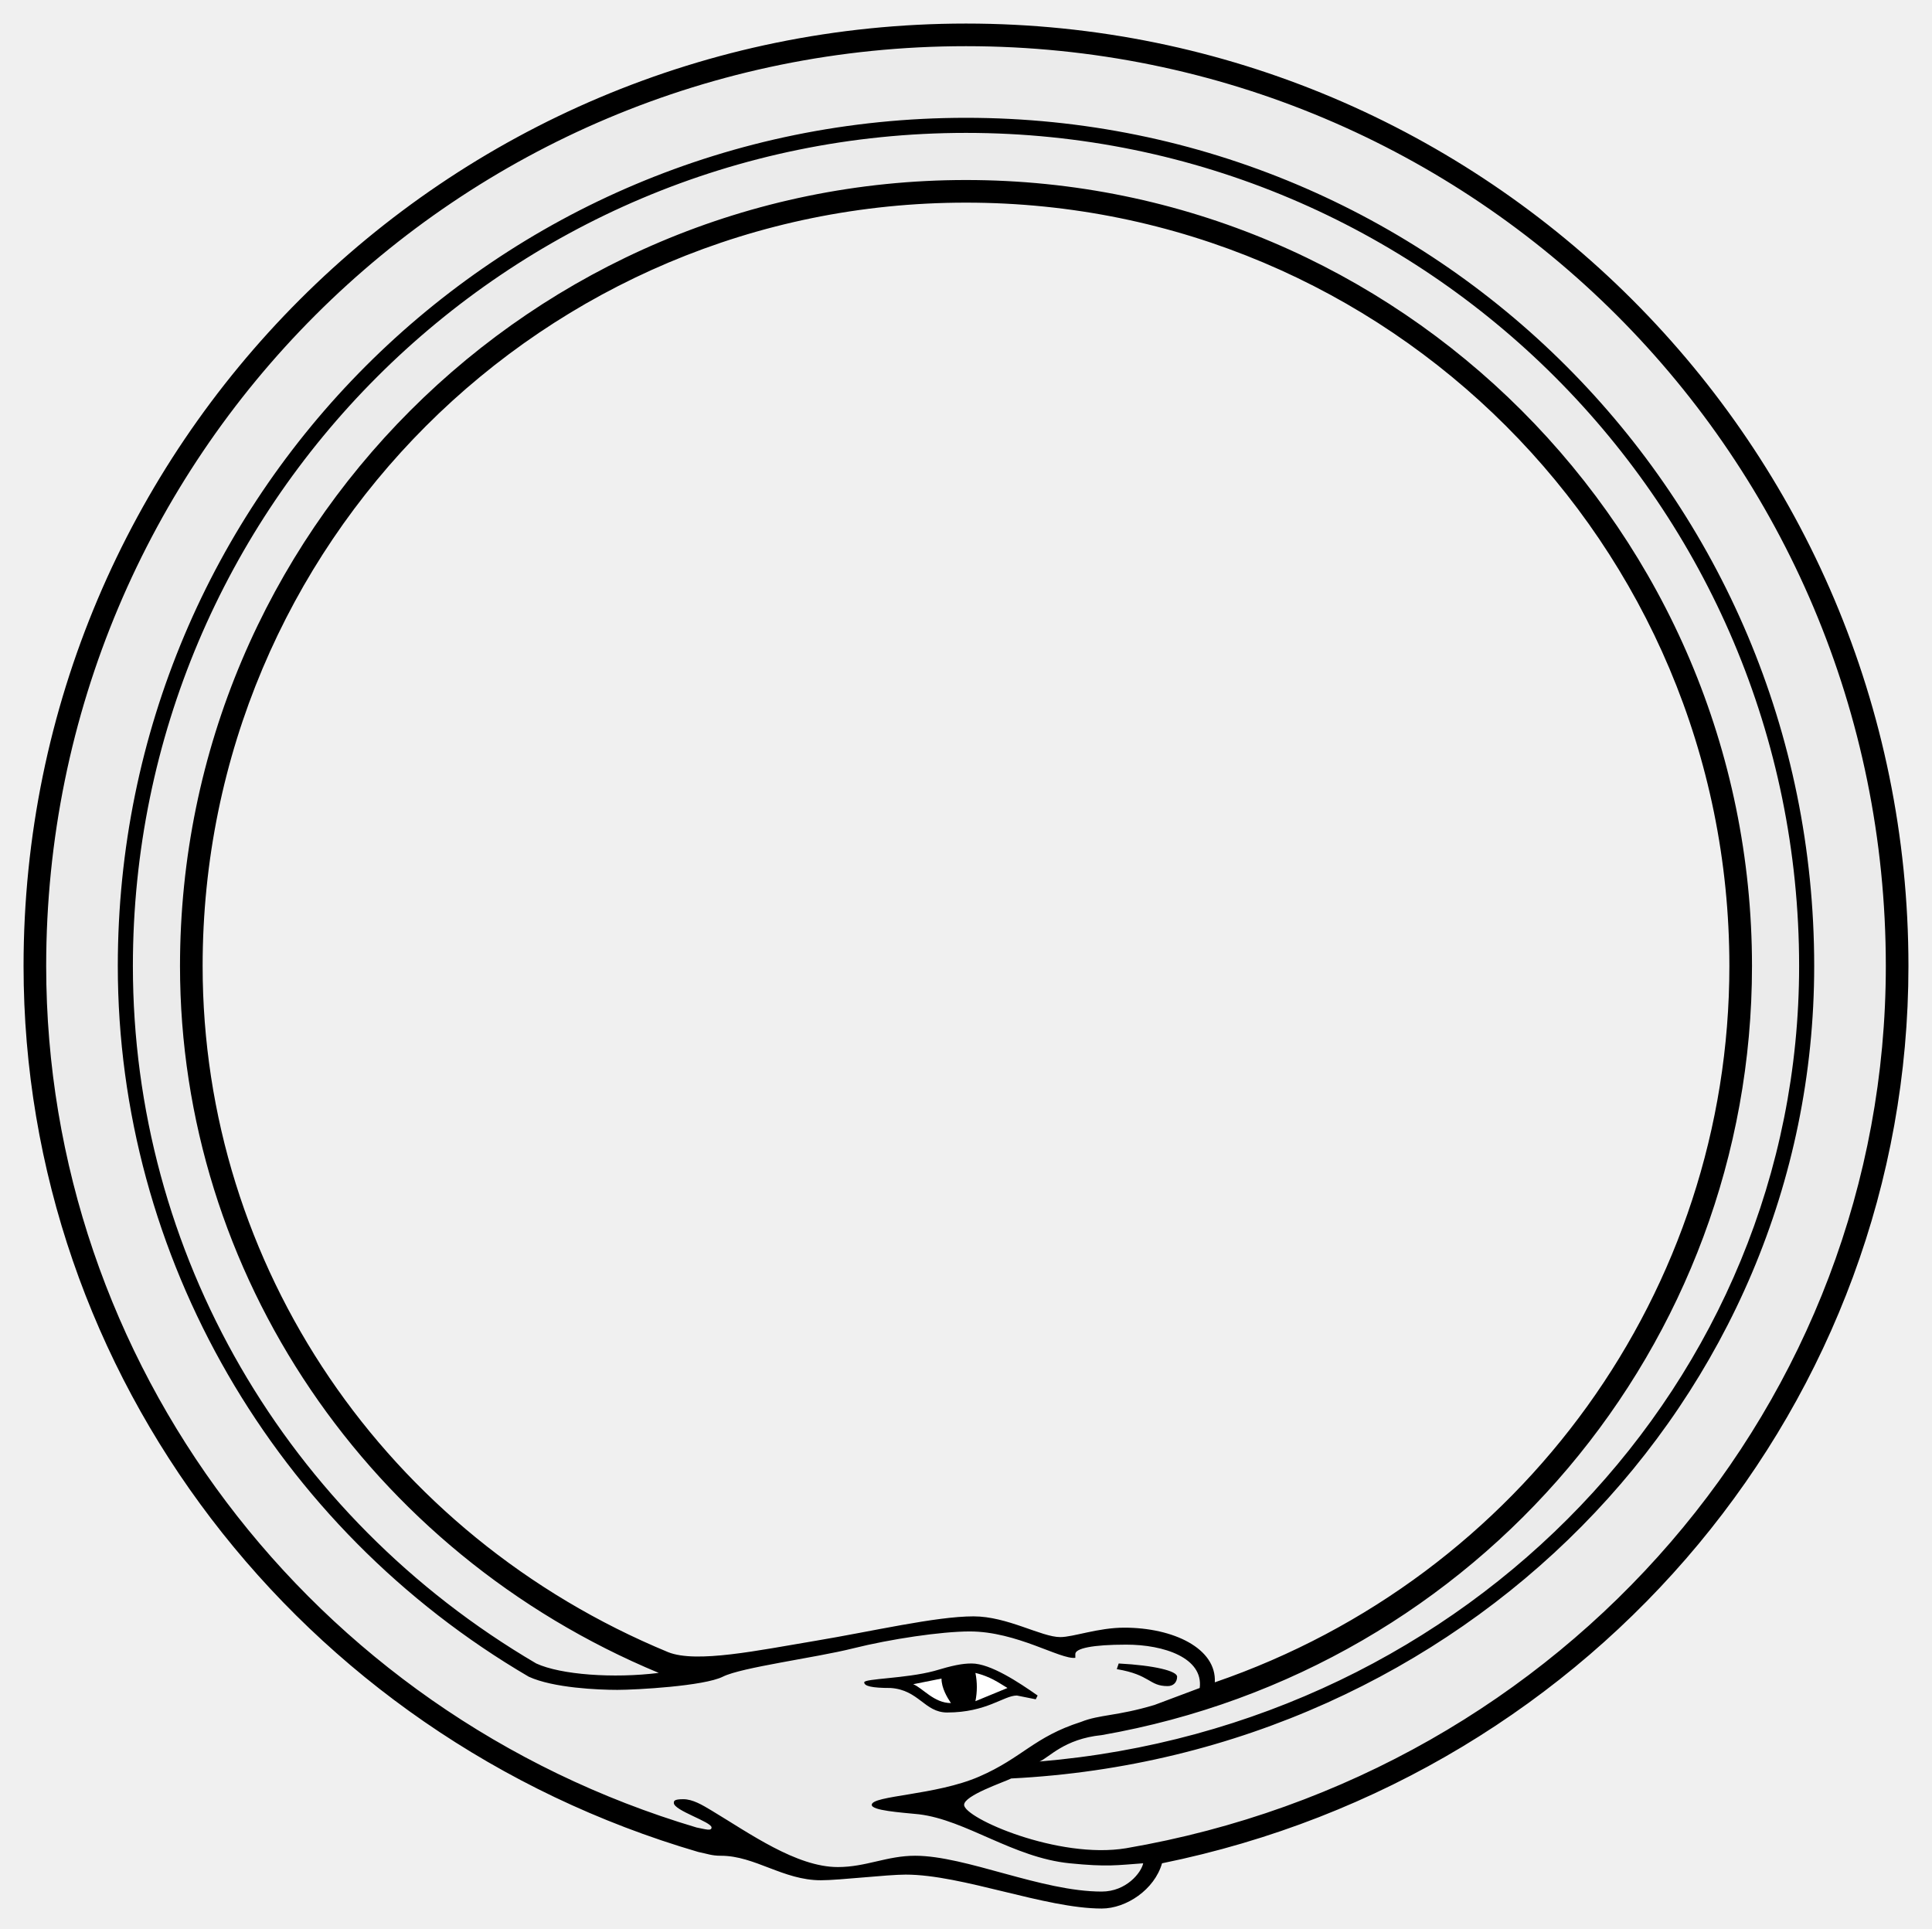
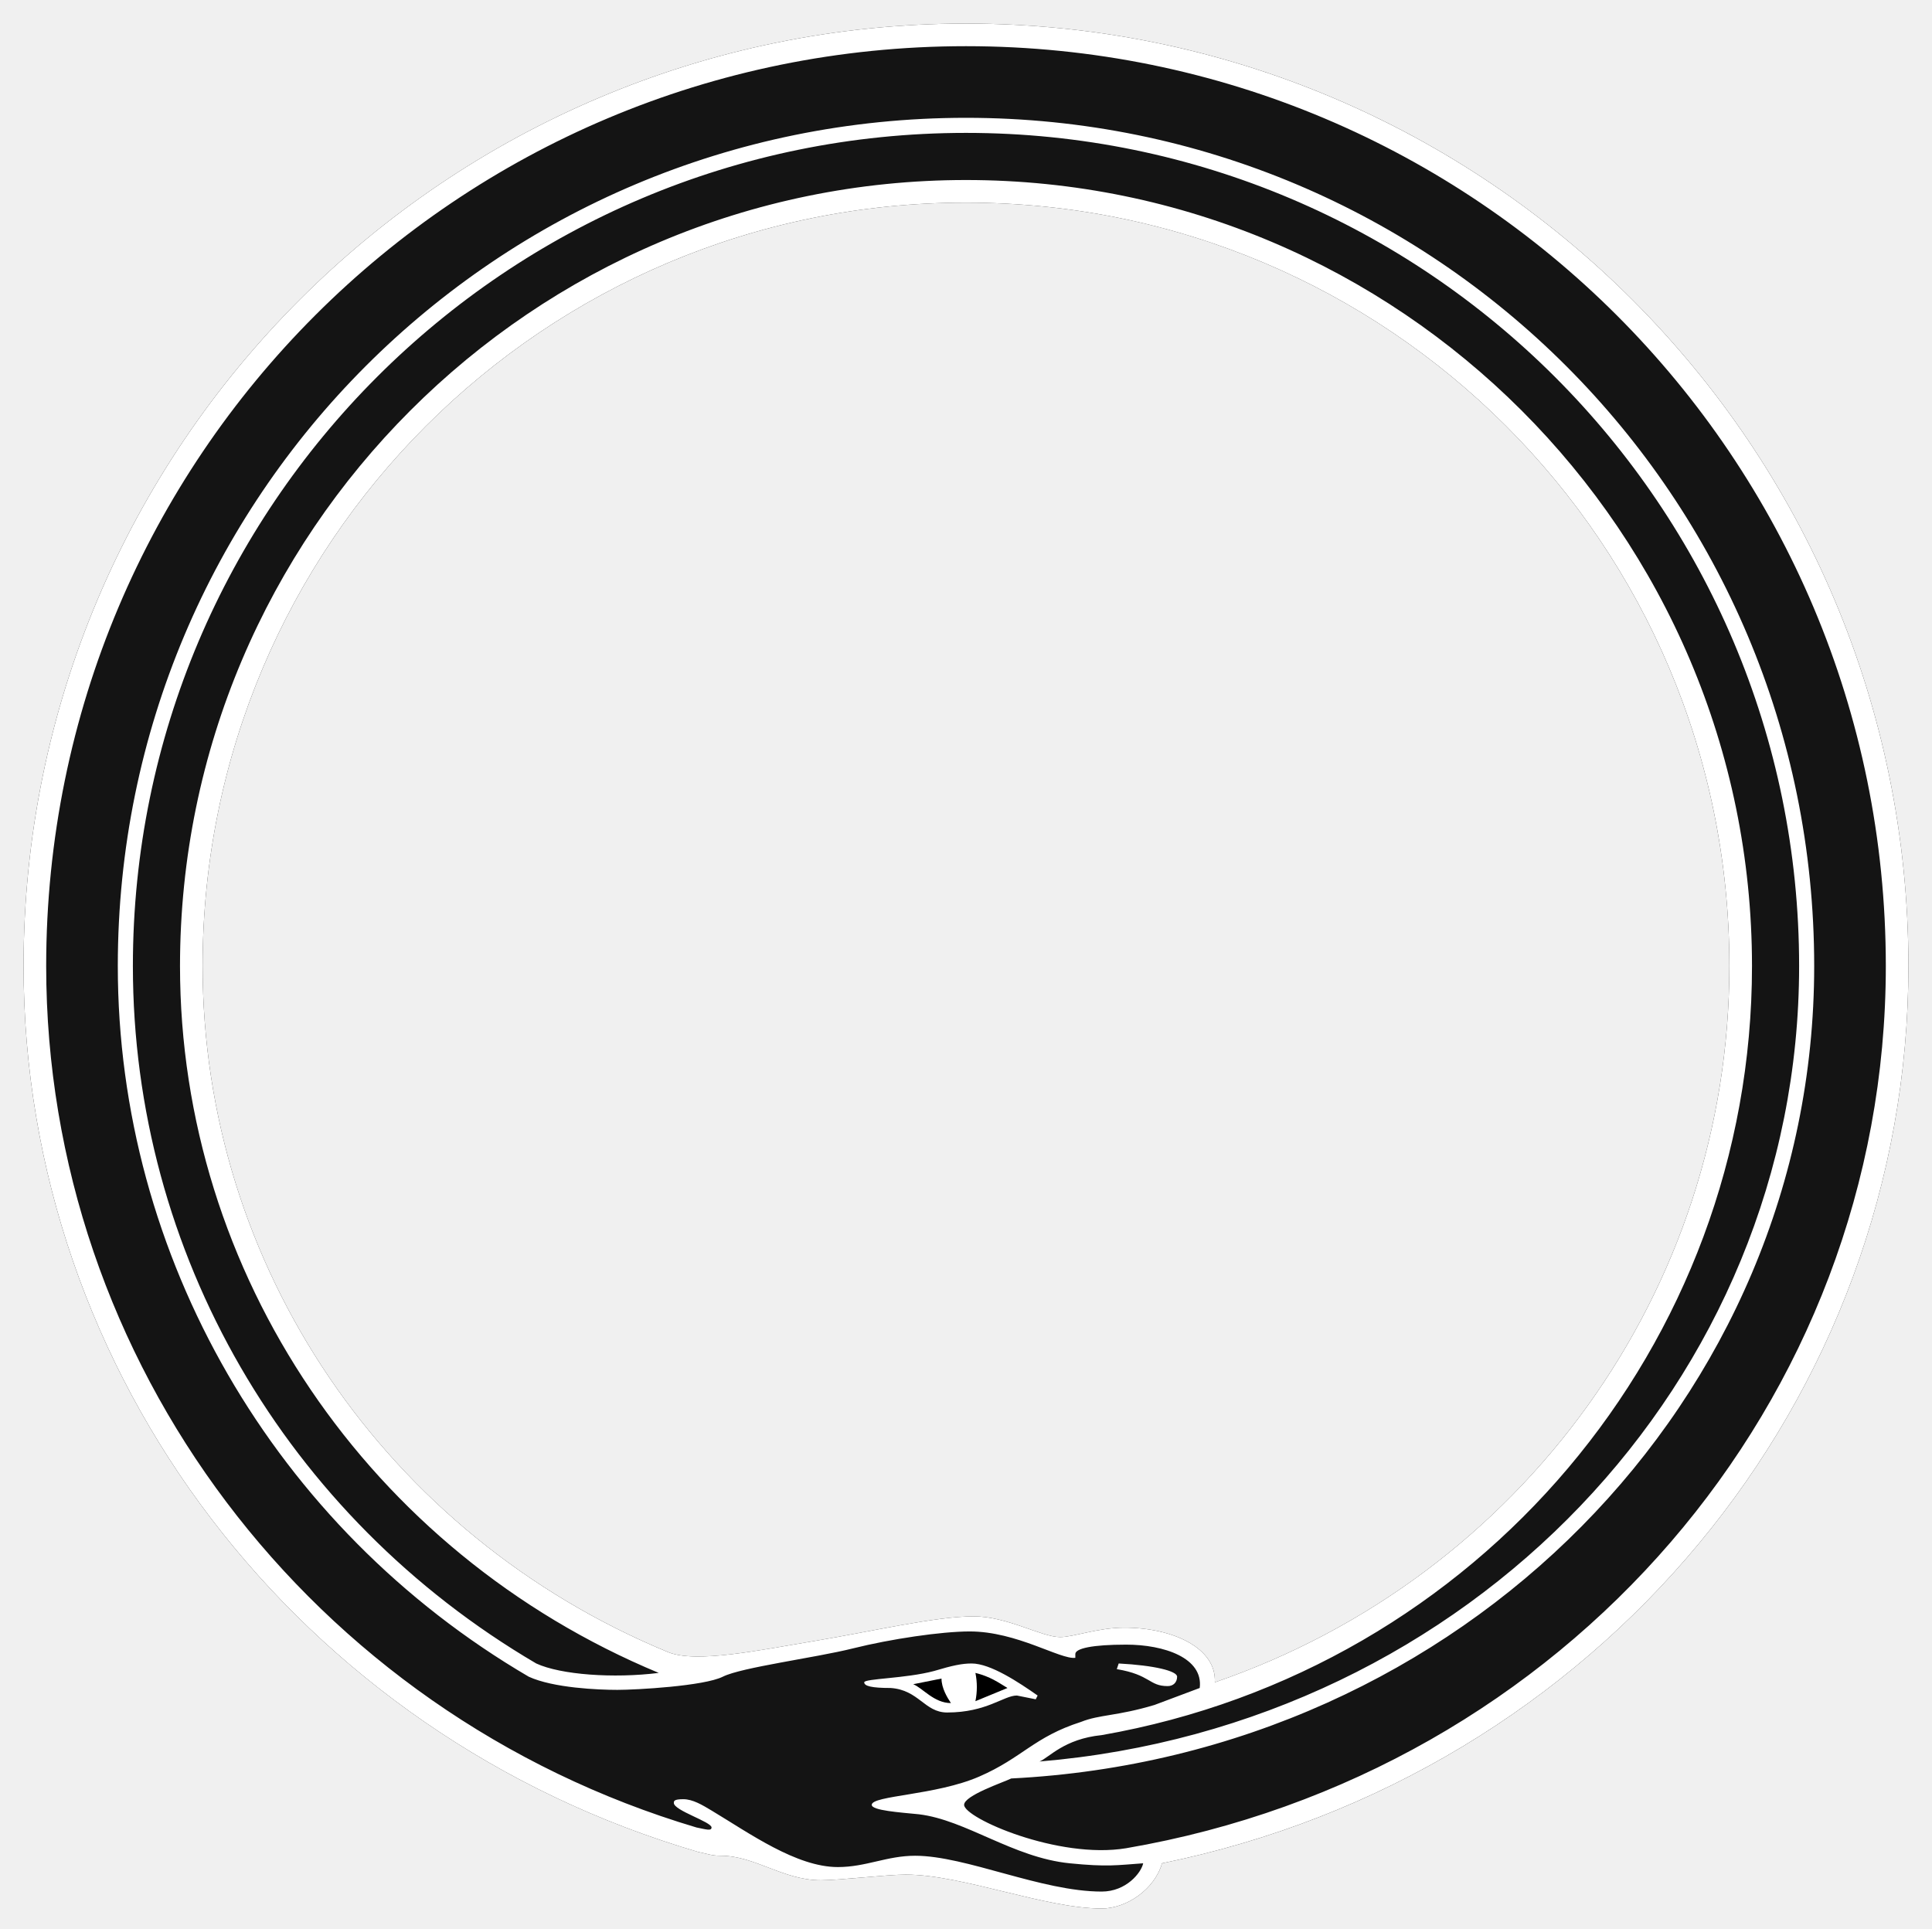
- <svg xmlns="http://www.w3.org/2000/svg" viewBox="0 0 615 614">
+ <svg xmlns="http://www.w3.org/2000/svg" version="1.1" id="Layer_1" x="0px" y="0px" viewBox="0 0 615 614" style="enable-background:new 0 0 615 614;" xml:space="preserve">
+   <style type="text/css">
+ 	.st0{fill:#141414;}
+ 	.st1{fill:#FFFFFF;}
+ </style>
  <g transform="translate(7.5 607.5) scale(.6 -.6)">
-     <path d="m604 24c231 47 396 246 396 476 0 276-224 500-500 500s-500-224-500-500c0-217 146-408 358-470 5-1 7-2 12-2 18 0 33-13 53-13 10 0 35 3 45 3 30 0 74-18 104-18 13 0 28 10 32 24zm-262 112c-150 62-247 205-247 364 0 224 181 405 405 405s405-181 405-405c0-172-110-324-273-380 1 18-22 29-48 29-14 0-27-5-34-5-10 0-28 11-46 11-20 0-54-8-84-13s-63-12-78-6z" fill="#ebebeb" />
-     <path d="m604 24c231 47 396 246 396 476 0 276-224 500-500 500s-500-224-500-500c0-217 146-408 358-470 5-1 7-2 12-2 18 0 33-13 53-13 10 0 35 3 45 3 30 0 74-18 104-18 13 0 28 10 32 24zm-247 19c-205 61-345 247-345 457 0 270 218 488 488 488s488-218 488-488c0-231-170-428-403-468-36-6-86 16-86 23 0 5 21 12 25 14 239 12 426 201 426 431 0 249-201 450-450 450s-450-201-450-450c0-154 83-298 218-377 13-6 37-7 47-7s46 2 56 7 49 10 69 15 47 9 62 9c25 0 48-15 56-14v2c0 3 9 5 27 5 20 0 41-7 39-23l-24-9c-20-6-29-5-39-9-25-8-31-19-54-29s-57-10-57-15c0-3 15-4 25-5 25-3 50-23 80-26 20-2 25-1 39 0-1-5-9-15-22-15-32 0-72 19-99 19-15 0-26-6-41-6-22 0-47 18-67 30-5 3-10 6-15 6s-5-1-5-2c0-4 20-10 20-13 0-2-3-1-8 0zm215 49c200 35 345 207 345 408 0 230-187 417-417 417s-417-187-417-417c0-163 100-311 254-375-24-3-52-1-65 5-133 78-214 218-214 370 0 244 198 442 442 442s442-198 442-442c0-220-175-403-403-422 5 2 13 12 33 14zm-230 44c-150 62-247 205-247 364 0 224 181 405 405 405s405-181 405-405c0-172-110-324-273-380 1 18-22 29-48 29-14 0-27-5-34-5-10 0-28 11-46 11-20 0-54-8-84-13s-63-12-78-6zm104-16c0-2 4-3 14-3 15-1 18-13 30-13 21 0 30 9 37 9l10-2 1 2c-10 7-25 17-35 17-5 0-10-1-20-4-15-4-37-4-37-6zm134 7c18-3 17-9 27-9 3 0 5 2 5 5s-12 6-31 7l-1-3z" />
-     <path d="m472 119l15 3c0-5 3-10 5-13-9 0-15 8-20 10zm50-2l-17-7c1 5 1 10 0 15 8-2 12-5 17-8z" fill="#fff" />
+     <path class="st0" d="M604,24c231,47,396,246,396,476c0,276-224,500-500,500S0,776,0,500C0,283,146,92,358,30c5-1,7-2,12-2   c18,0,33-13,53-13c10,0,35,3,45,3c30,0,74-18,104-18C585,0,600,10,604,24z M342,136C192,198,95,341,95,500c0,224,181,405,405,405   s405-181,405-405c0-172-110-324-273-380c1,18-22,29-48,29c-14,0-27-5-34-5c-10,0-28,11-46,11c-20,0-54-8-84-13S357,130,342,136z" />
+     <path class="st1" d="M604,24c231,47,396,246,396,476c0,276-224,500-500,500S0,776,0,500C0,283,146,92,358,30c5-1,7-2,12-2   c18,0,33-13,53-13c10,0,35,3,45,3c30,0,74-18,104-18C585,0,600,10,604,24z M357,43C152,104,12,290,12,500c0,270,218,488,488,488   s488-218,488-488c0-231-170-428-403-468c-36-6-86,16-86,23c0,5,21,12,25,14c239,12,426,201,426,431c0,249-201,450-450,450   S50,749,50,500c0-154,83-298,218-377c13-6,37-7,47-7s46,2,56,7c10,5,49,10,69,15s47,9,62,9c25,0,48-15,56-14v2c0,3,9,5,27,5   c20,0,41-7,39-23l-24-9c-20-6-29-5-39-9c-25-8-31-19-54-29c-23-10-57-10-57-15c0-3,15-4,25-5c25-3,50-23,80-26c20-2,25-1,39,0   c-1-5-9-15-22-15c-32,0-72,19-99,19c-15,0-26-6-41-6c-22,0-47,18-67,30c-5,3-10,6-15,6s-5-1-5-2c0-4,20-10,20-13   C365,41,362,42,357,43z M572,92c200,35,345,207,345,408c0,230-187,417-417,417S83,730,83,500c0-163,100-311,254-375   c-24-3-52-1-65,5C139,208,58,348,58,500c0,244,198,442,442,442s442-198,442-442c0-220-175-403-403-422C544,80,552,90,572,92z    M342,136C192,198,95,341,95,500c0,224,181,405,405,405s405-181,405-405c0-172-110-324-273-380c1,18-22,29-48,29c-14,0-27-5-34-5   c-10,0-28,11-46,11c-20,0-54-8-84-13S357,130,342,136z M446,120c0-2,4-3,14-3c15-1,18-13,30-13c21,0,30,9,37,9l10-2l1,2   c-10,7-25,17-35,17c-5,0-10-1-20-4C468,122,446,122,446,120z M580,127c18-3,17-9,27-9c3,0,5,2,5,5s-12,6-31,7L580,127z" />
+     <path d="M472,119l15,3c0-5,3-10,5-13C483,109,477,117,472,119z M522,117l-17-7c1,5,1,10,0,15C513,123,517,120,522,117z" />
  </g>
</svg>
